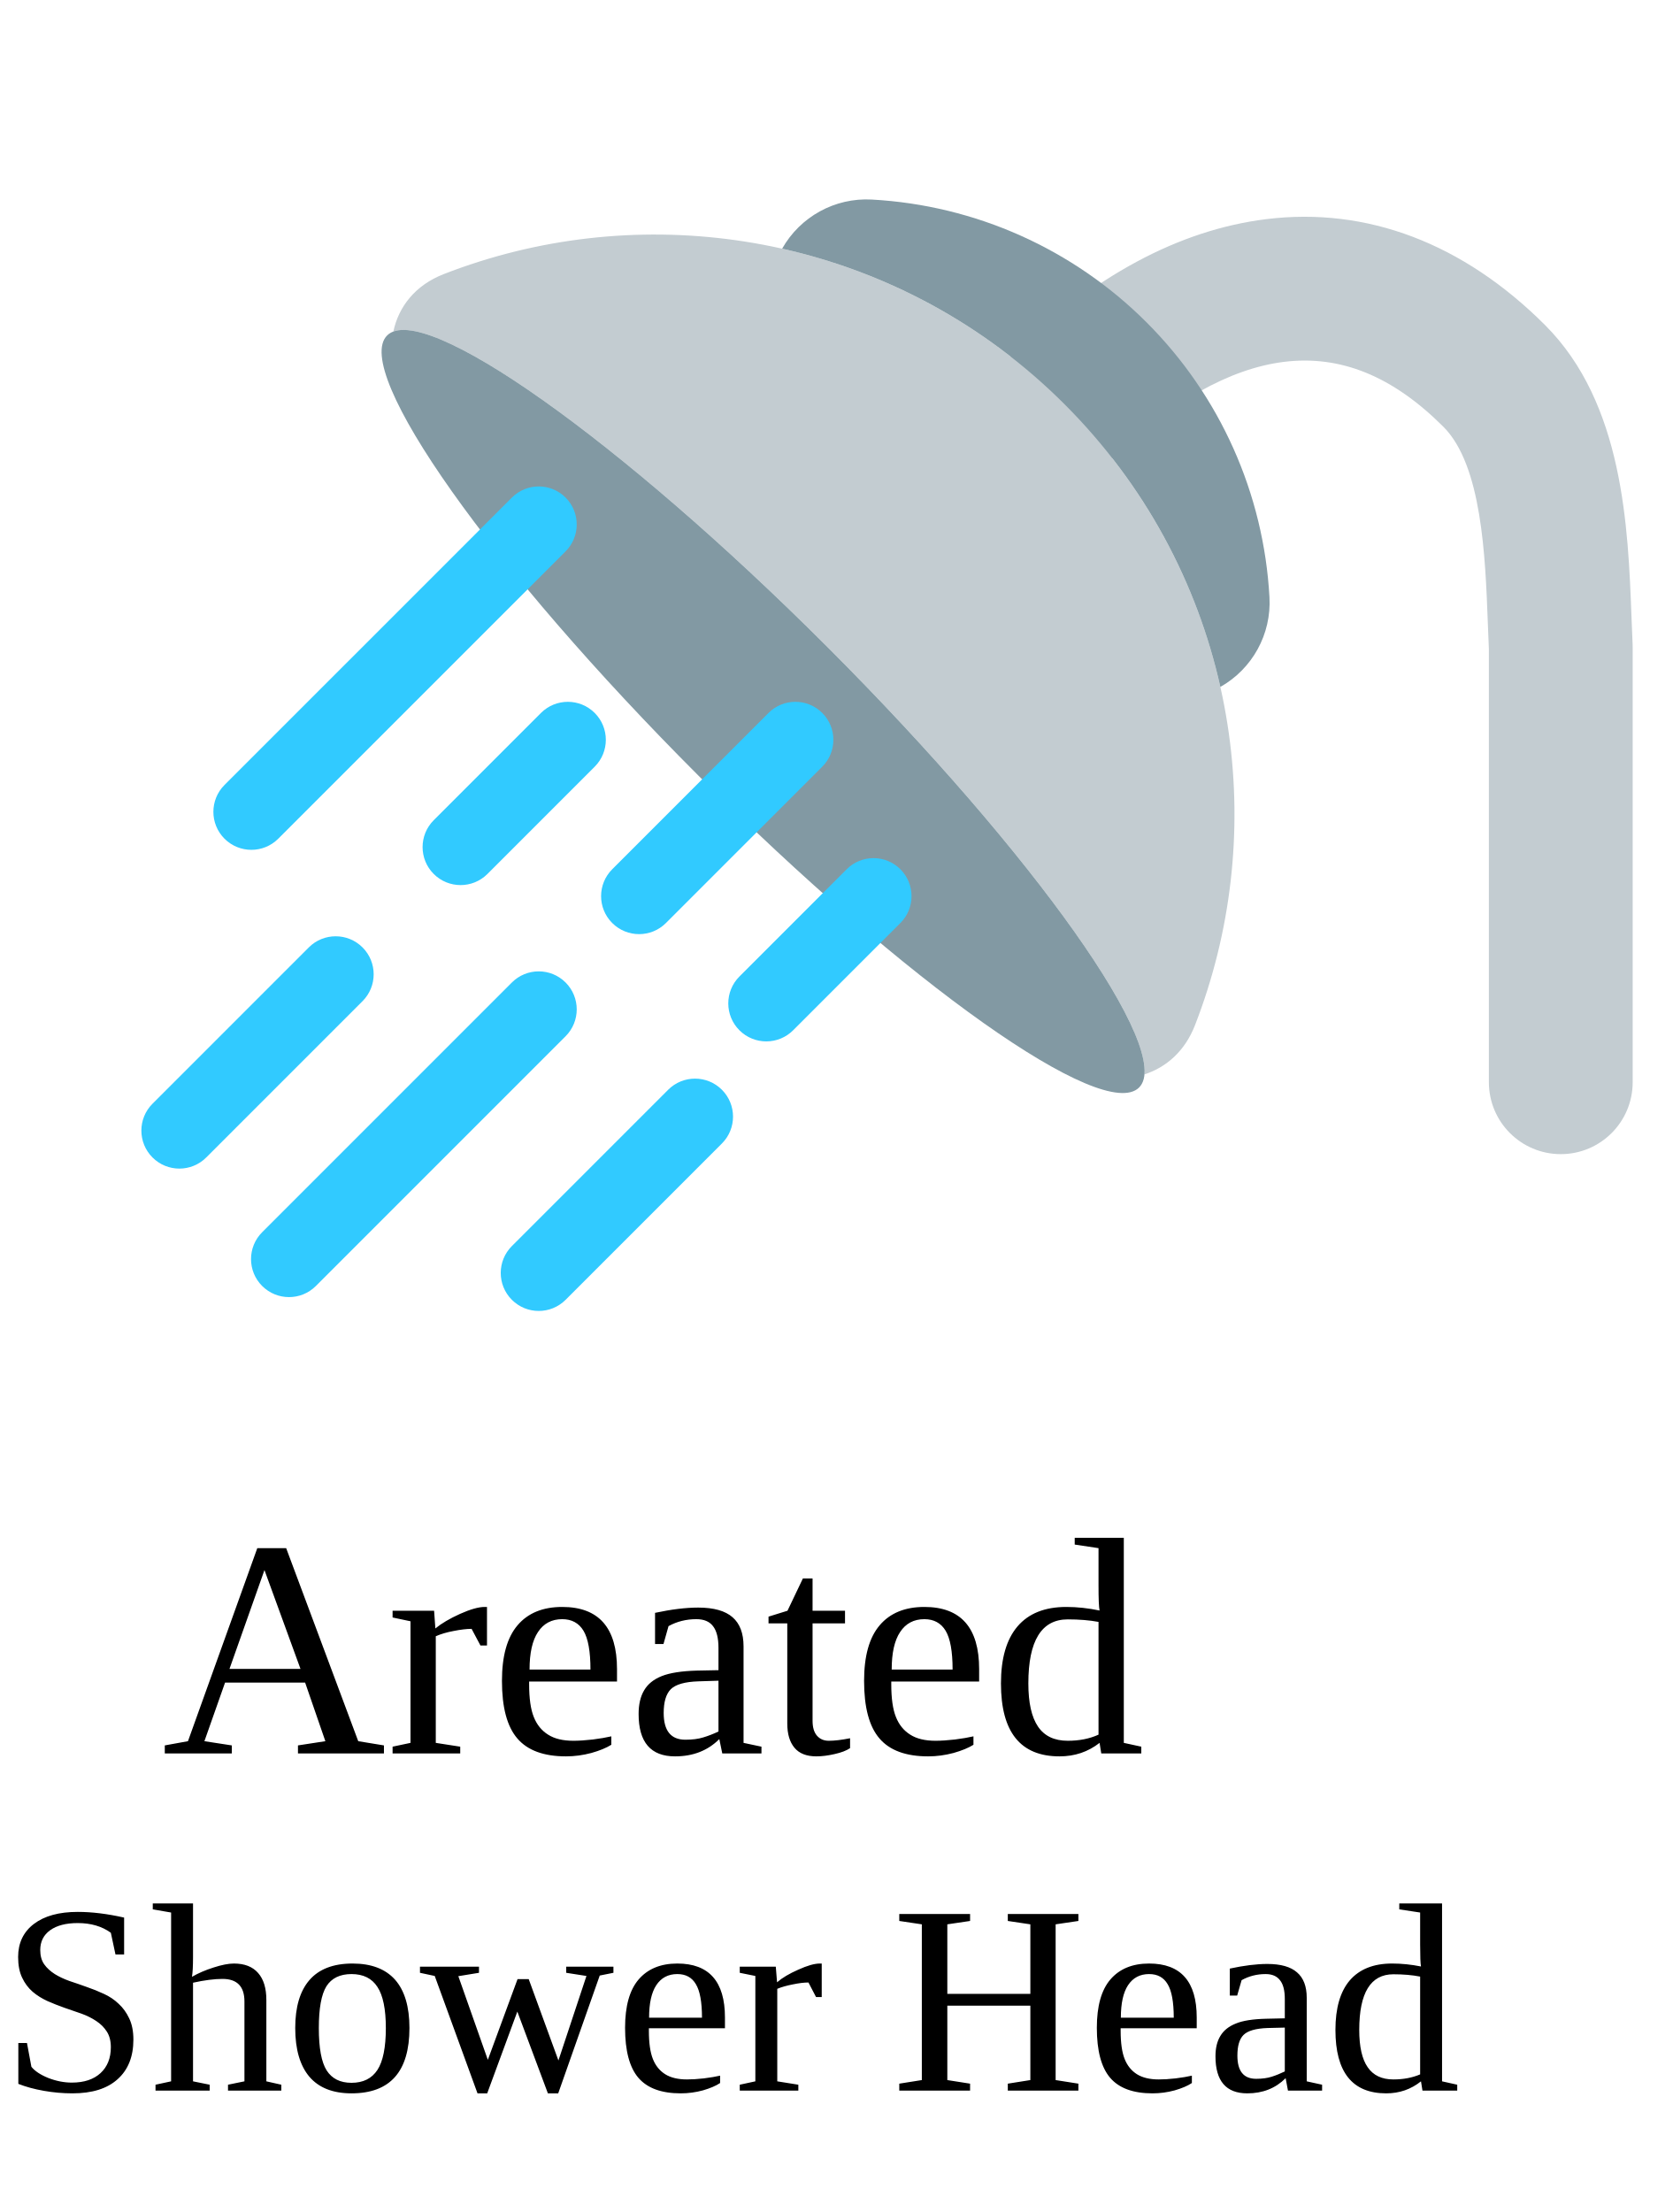
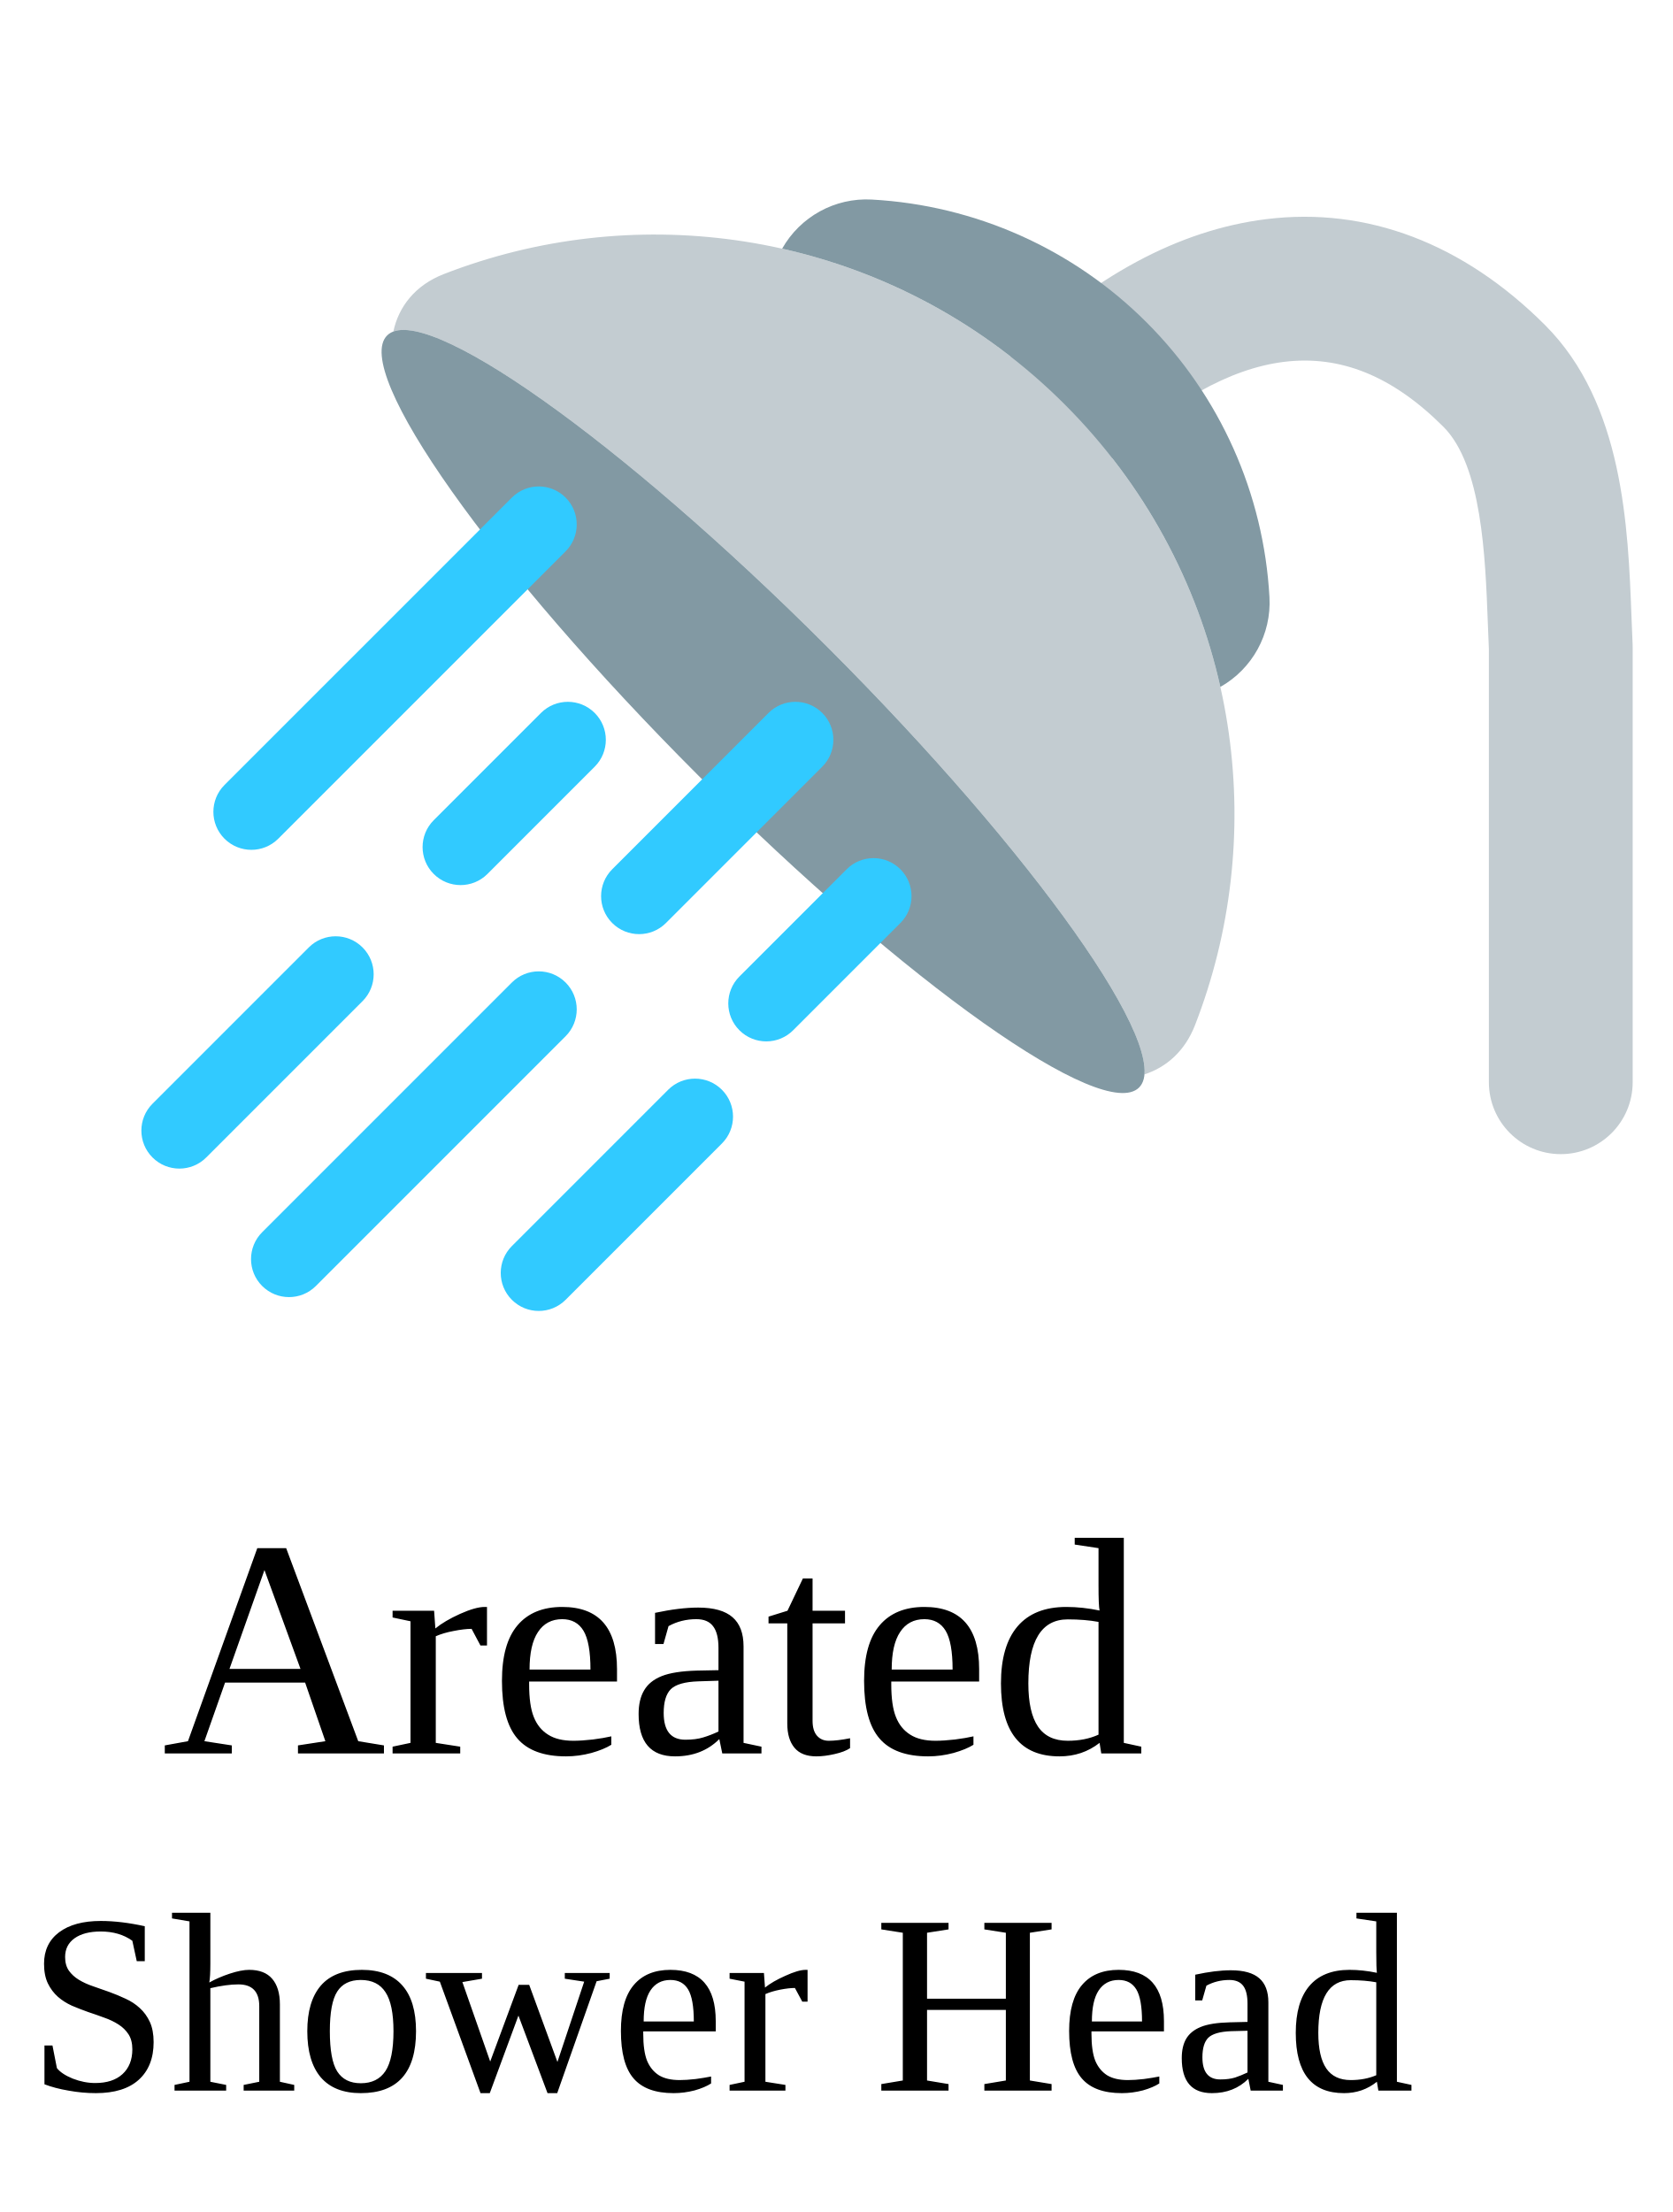
<svg xmlns="http://www.w3.org/2000/svg" width="100%" height="132%" viewBox="0 0 124 164">
  <g transform="translate(10, 10) scale(0.22)">
    <path fill="#C3CCD1" d="M504.79 171.574c-.136-2.87-.248-5.863-.364-8.948c-1.148-30.431-2.721-72.107-29.12-98.508c-27.57-27.57-60.066-39.92-93.985-35.719c-29.462 3.651-58.425 19.247-86.119 46.355C239.99 31.689 166.996 22.42 104.107 46.917c-9.664 3.764-15.216 11.011-16.988 19.364c16.28-6.094 79.699 39.713 146.323 106.337c63.805 63.805 108.51 124.665 106.827 144.001c7.36-2.384 13.624-7.829 17.012-16.526c24.493-62.874 15.238-135.847-27.802-191.053c19.557-19.022 39.499-30.275 57.802-32.543c19.079-2.363 36.66 4.798 53.756 21.892c12.956 12.956 14.114 43.652 14.959 66.065c.115 3.038.227 5.99.357 8.831v145.977c0 13.383 10.85 24.232 24.232 24.232s24.232-10.85 24.232-24.232V172.719l-.027-1.145z" />
    <path fill="#8299A3" d="M233.441 172.617c69.986 69.986 117.003 136.438 105.017 148.424c-11.987 11.987-78.439-35.031-148.424-105.017S73.03 79.587 85.017 67.6s78.438 35.031 148.424 105.017zM382.4 155.819a141.933 141.933 0 0 0-41.404-92.618a141.934 141.934 0 0 0-92.619-41.405c-12.484-.692-24.16 5.81-30.223 16.549c34.897 7.826 68.064 25.312 95.229 52.477c27.163 27.163 44.647 60.326 52.472 95.219c10.737-6.063 17.238-17.735 16.545-30.222z" />
    <path fill="#31CAFF" d="M145.174 392.59l52.678-52.679c5.001-5.001 5.001-13.11 0-18.111c-5.001-5.002-13.11-5.002-18.111 0l-52.678 52.679c-5.001 5.001-5.001 13.11 0 18.111c2.5 2.501 5.778 3.751 9.056 3.751s6.555-1.25 9.055-3.751zm-26.339-143.517l36.148-36.148c5.001-5.001 5.001-13.11 0-18.111c-5.001-5.002-13.11-5.002-18.111 0l-36.148 36.148c-5.001 5.001-5.001 13.11 0 18.111c2.5 2.501 5.778 3.751 9.056 3.751s6.555-1.25 9.055-3.751zm-70.51-11.879l96.849-96.849c5.001-5.001 5.001-13.11 0-18.111c-5.001-5.002-13.11-5.002-18.111 0l-96.849 96.849c-5.001 5.001-5.001 13.11 0 18.111c2.5 2.501 5.778 3.751 9.056 3.751s6.555-1.25 9.055-3.751zm130.672 28.409l52.678-52.678c5.001-5.001 5.001-13.11 0-18.111c-5.001-5.002-13.11-5.002-18.111 0l-52.678 52.678c-5.001 5.001-5.001 13.11 0 18.111c2.5 2.501 5.778 3.751 9.056 3.751s6.555-1.25 9.055-3.751zM24.056 344.619l52.678-52.678c5.001-5.001 5.001-13.11 0-18.111c-5.001-5.002-13.11-5.002-18.111 0L5.944 326.508c-5.001 5.001-5.001 13.11 0 18.111c2.5 2.501 5.778 3.751 9.056 3.751s6.555-1.25 9.056-3.751zm36.957 43.306l84.161-84.162c5.001-5.001 5.001-13.11 0-18.111c-5.001-5.002-13.11-5.002-18.111 0l-84.161 84.162c-5.001 5.001-5.001 13.11 0 18.111c2.5 2.501 5.778 3.751 9.056 3.751s6.555-1.25 9.055-3.751zm151.797-82.423c-3.277 0-6.555-1.25-9.056-3.751c-5.001-5.001-5.001-13.11 0-18.111l36.148-36.148c5.001-5.002 13.11-5.002 18.111 0c5.002 5.001 5.002 13.11 0 18.111l-36.148 36.148a12.763 12.763 0 0 1-9.055 3.751z" />
  </g>
  <text x="12" y="130" fill="black" font-size="x-large">Areated</text>
-   <text x="0" y="155" fill="black" font-size="20px">Shower Head</text>
+   <text x="2" y="155" fill="black" font-size="19px">Shower Head</text>
</svg>
